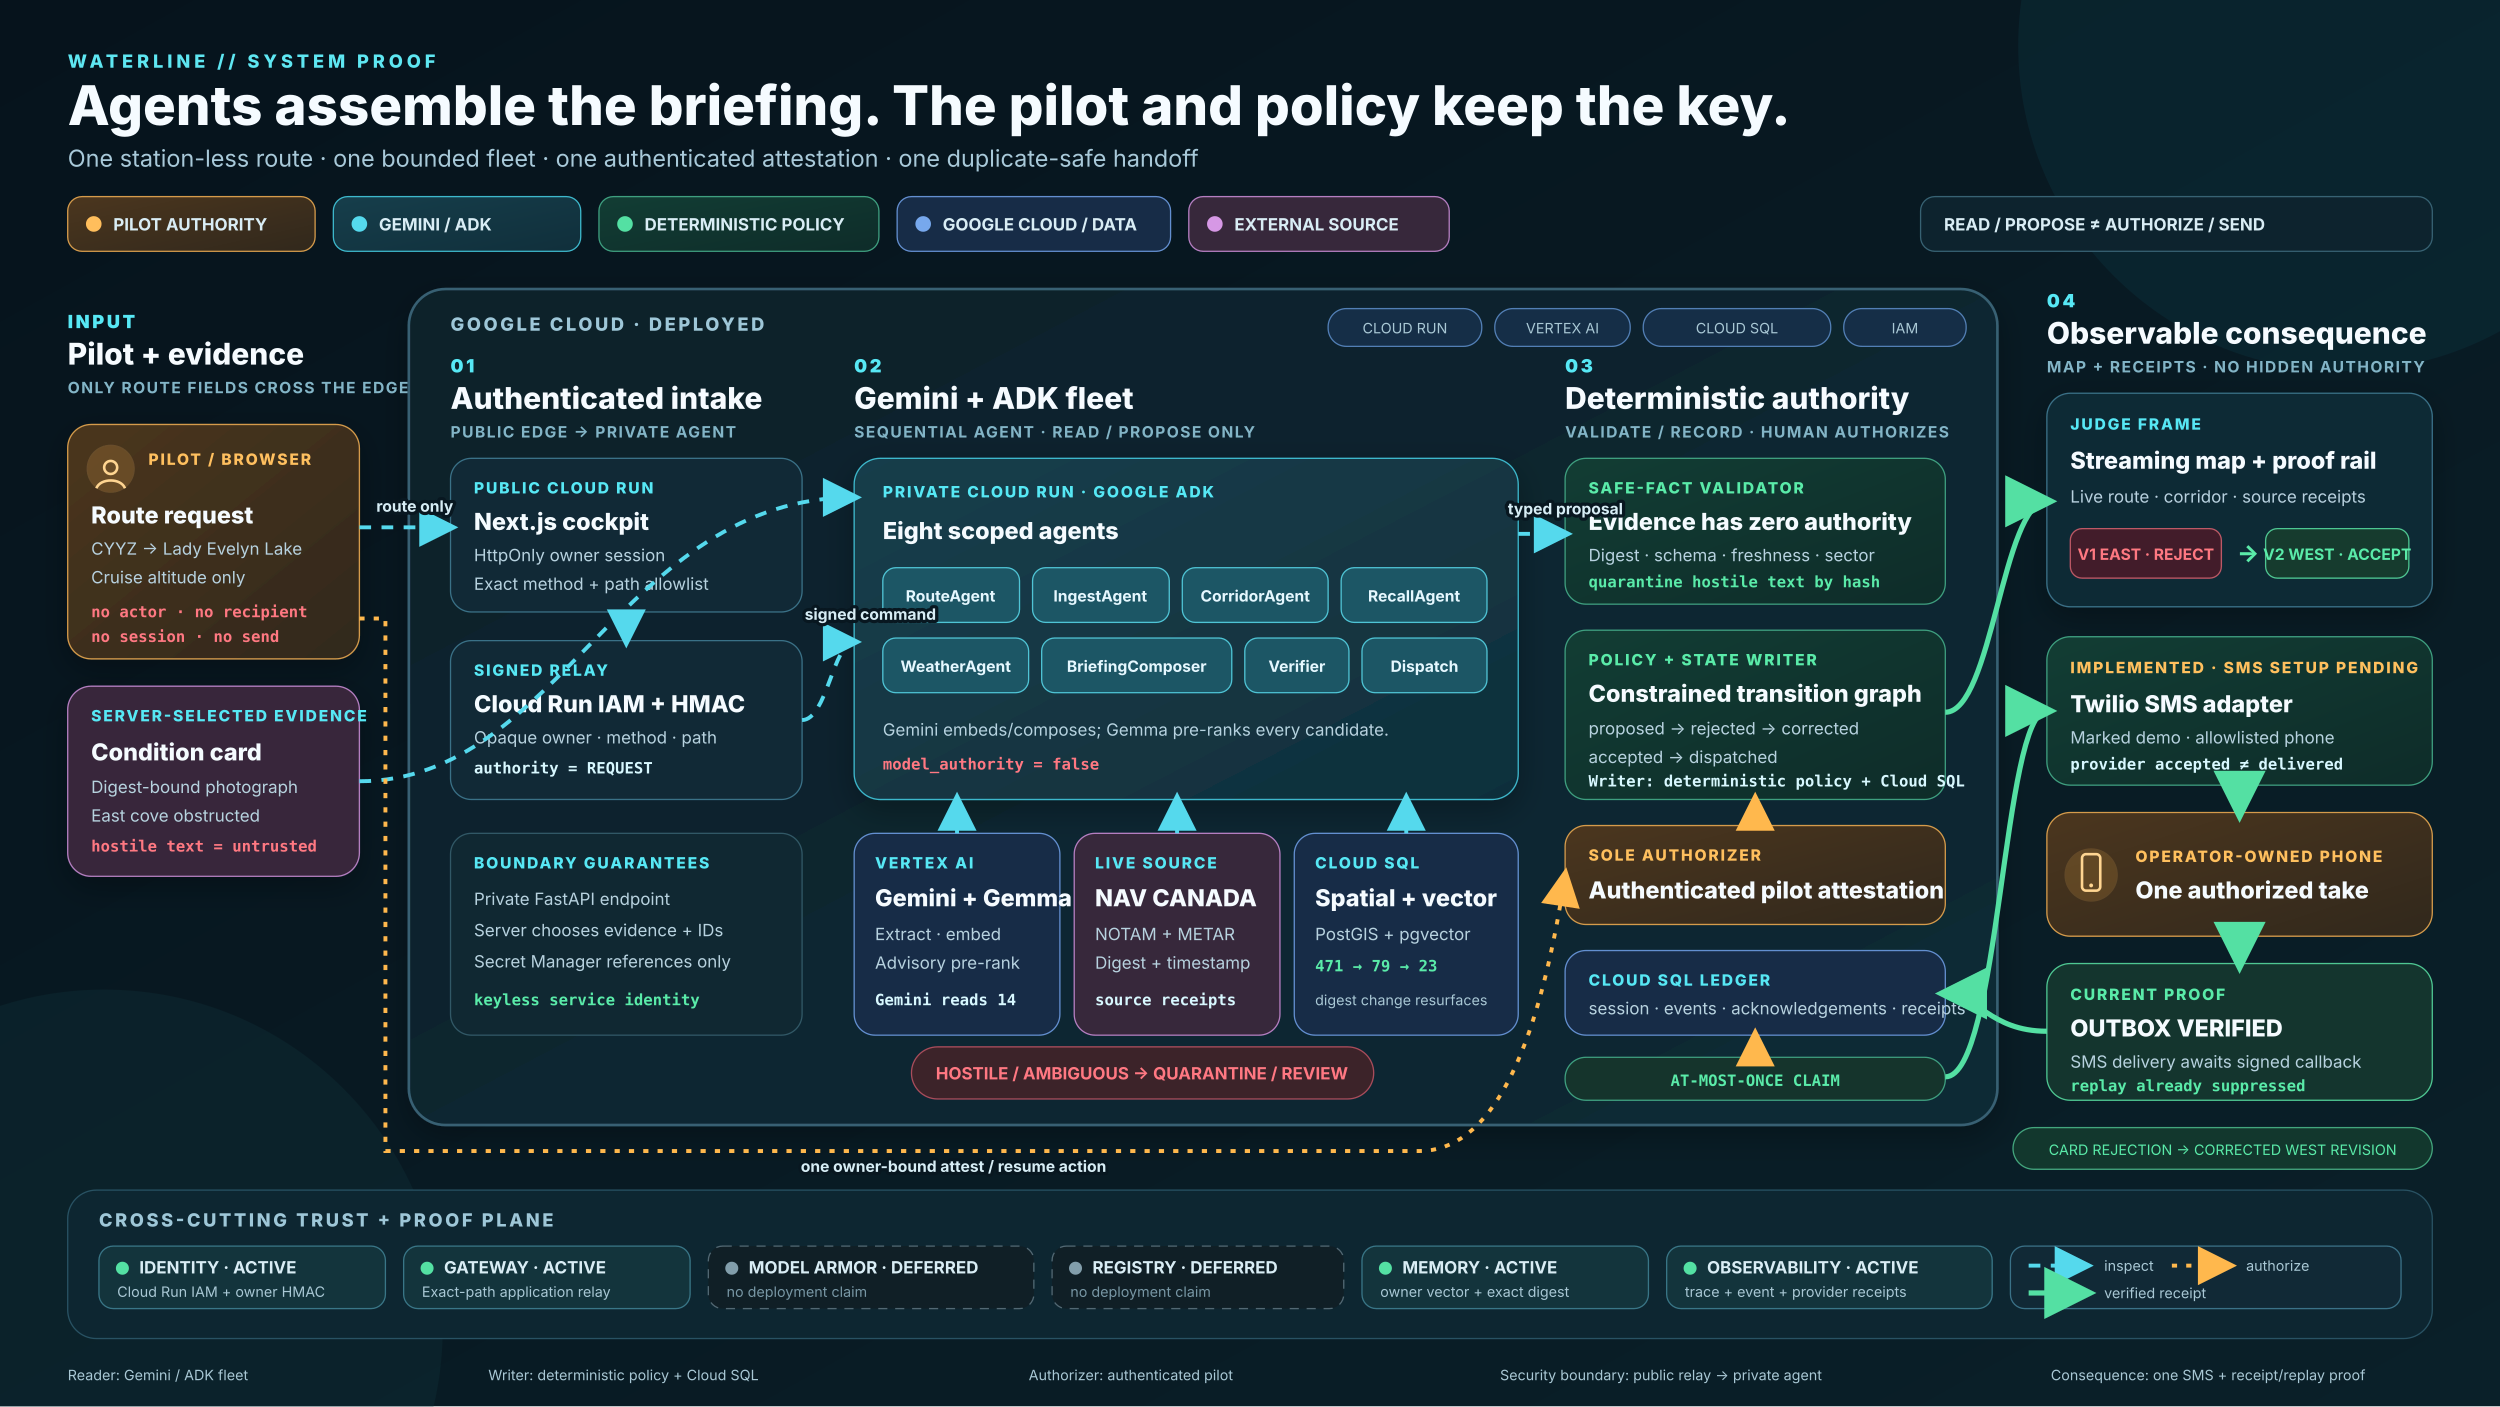
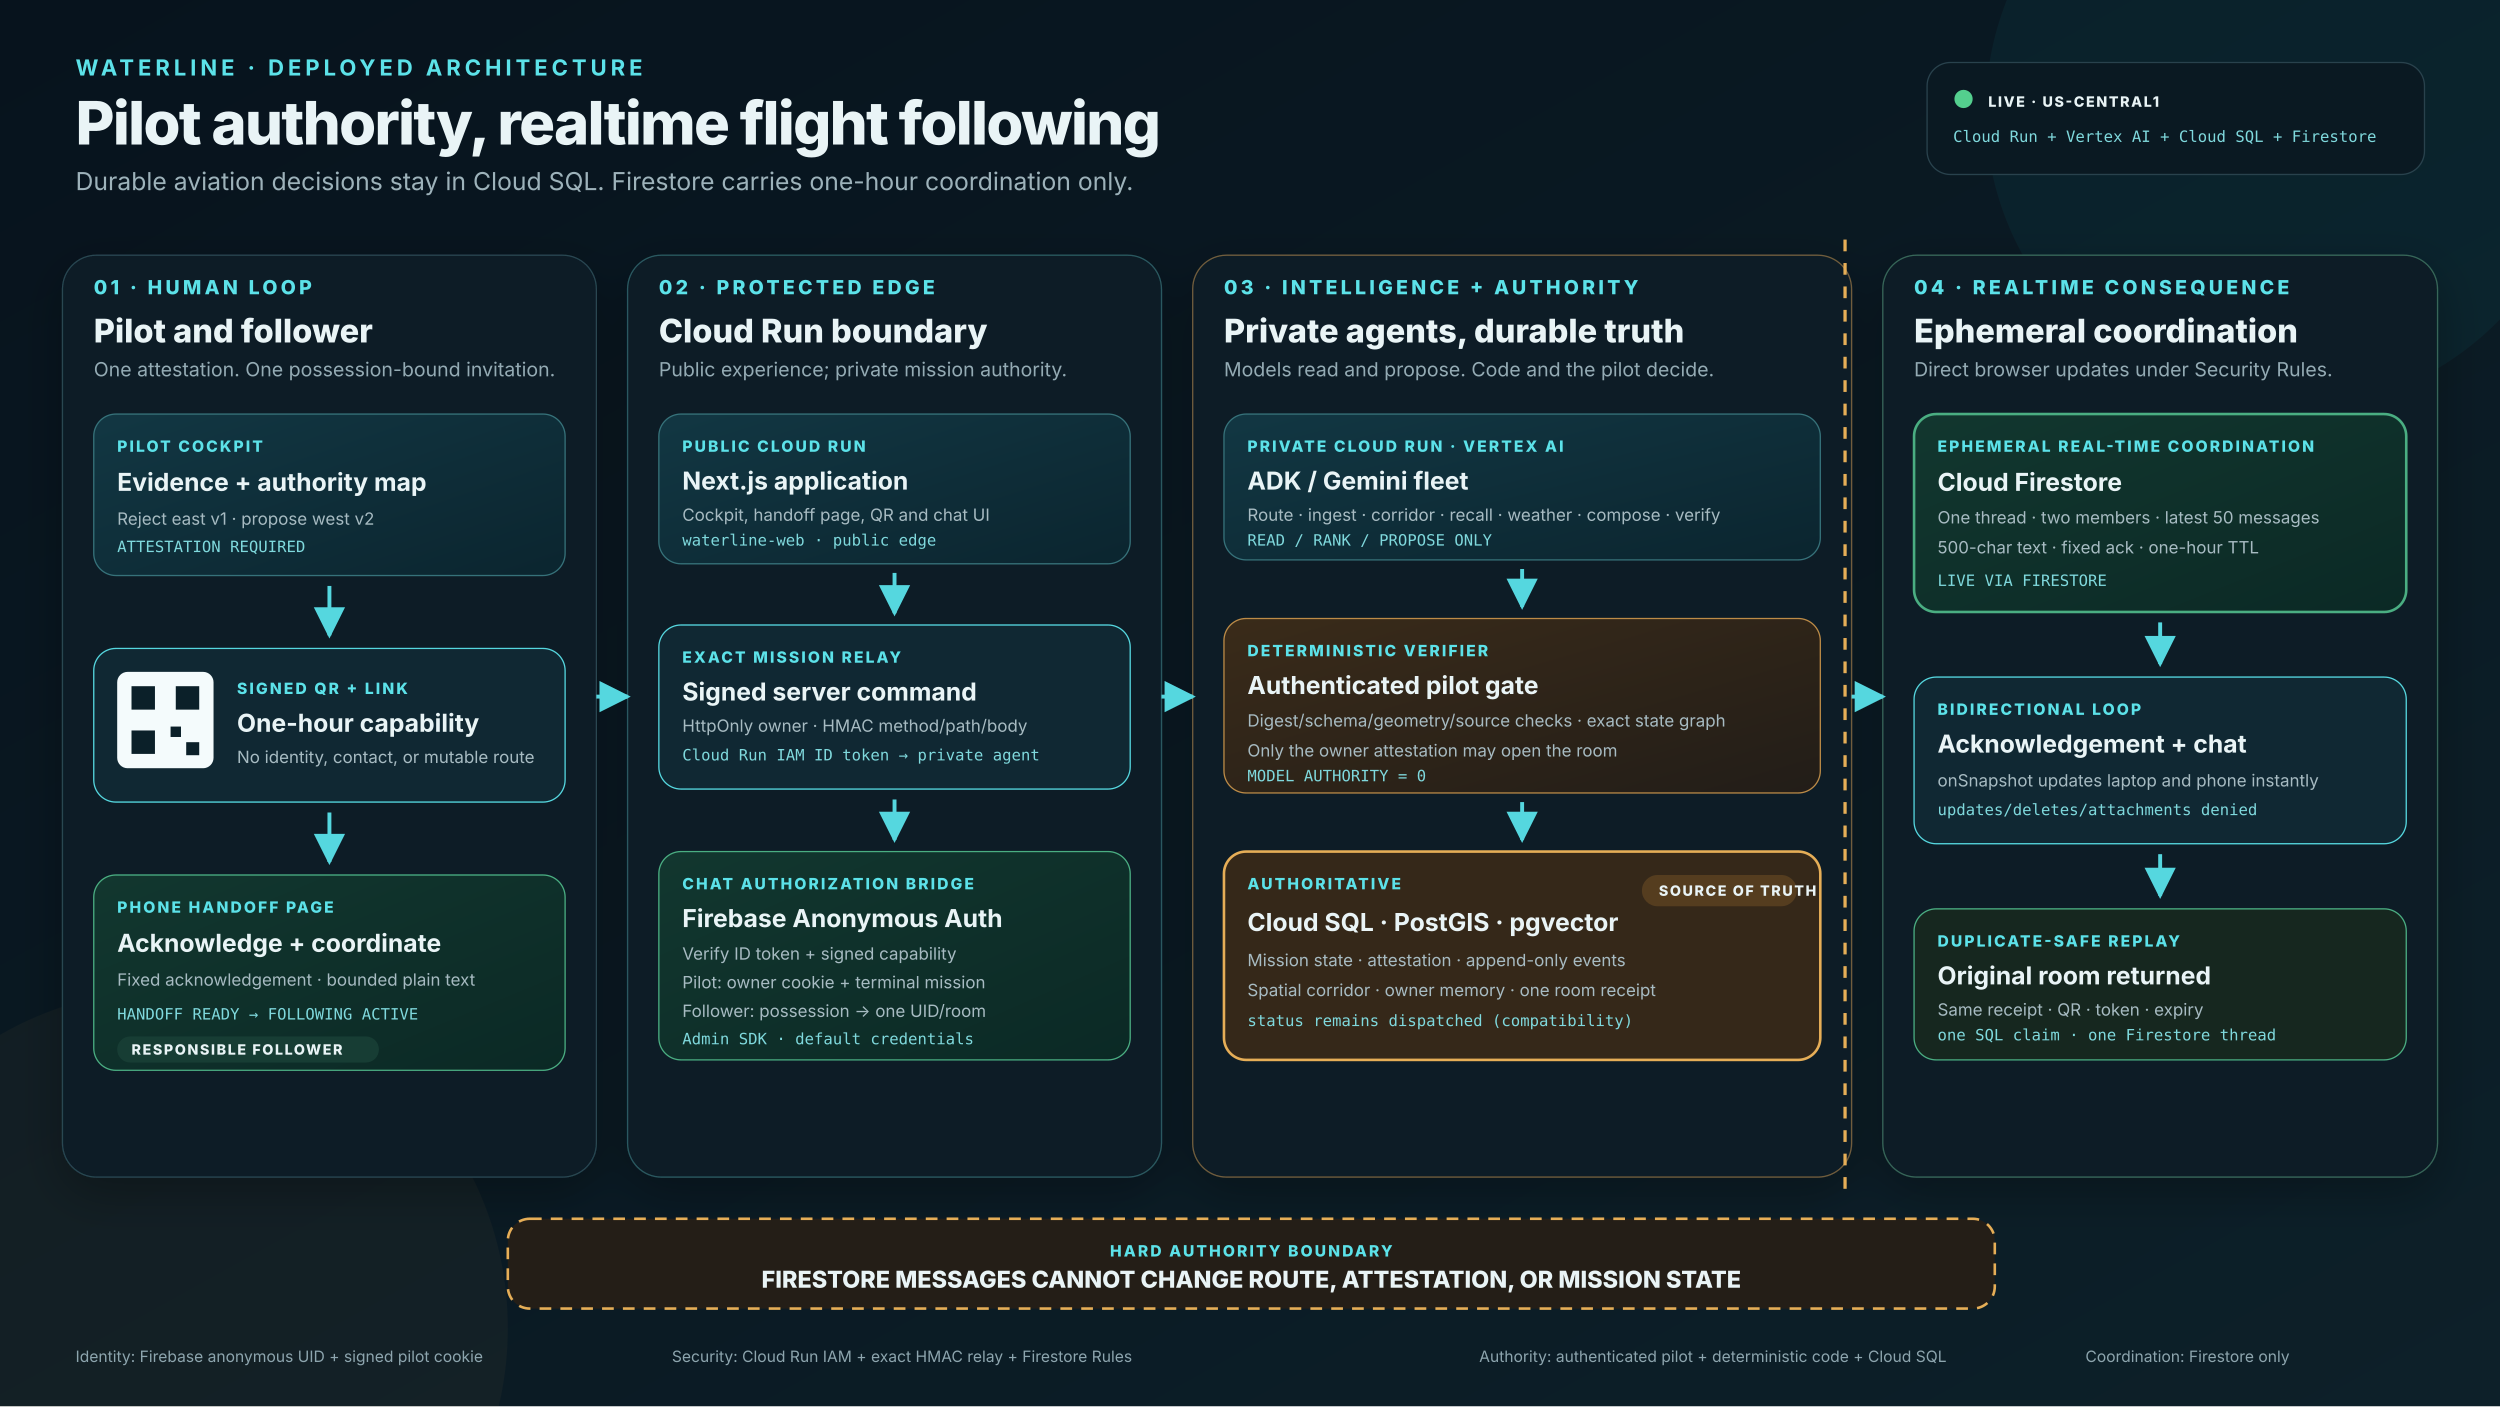
<svg xmlns="http://www.w3.org/2000/svg" width="1920" height="1080" viewBox="0 0 1920 1080" role="img" aria-labelledby="title desc">
  <defs>
    <linearGradient id="bg" x1="0" y1="0" x2="1" y2="1">
-       <stop offset="0" stop-color="#06131c" />
-       <stop offset="1" stop-color="#0a2029" />
+       <stop stop-color="#07131d" />
+       <stop offset="1" stop-color="#0d2029" />
    </linearGradient>
-     <linearGradient id="cloud" x1="0" y1="0" x2="1" y2="1">
-       <stop offset="0" stop-color="#0d202a" />
-       <stop offset="1" stop-color="#102a35" />
+     <linearGradient id="cyan" x1="0" y1="0" x2="1" y2="1">
+       <stop stop-color="#123743" />
+       <stop offset="1" stop-color="#0b252f" />
    </linearGradient>
-     <linearGradient id="agent" x1="0" y1="0" x2="1" y2="1">
-       <stop offset="0" stop-color="#163e4b" />
-       <stop offset="1" stop-color="#102f3b" />
+     <linearGradient id="amber" x1="0" y1="0" x2="1" y2="1">
+       <stop stop-color="#3a2b19" />
+       <stop offset="1" stop-color="#221d18" />
    </linearGradient>
-     <linearGradient id="human" x1="0" y1="0" x2="1" y2="1">
-       <stop offset="0" stop-color="#4b361e" />
-       <stop offset="1" stop-color="#31281c" />
+     <linearGradient id="green" x1="0" y1="0" x2="1" y2="1">
+       <stop stop-color="#12372f" />
+       <stop offset="1" stop-color="#0b2925" />
    </linearGradient>
-     <linearGradient id="policy" x1="0" y1="0" x2="1" y2="1">
-       <stop offset="0" stop-color="#123d34" />
-       <stop offset="1" stop-color="#0e2c29" />
-     </linearGradient>
-     <filter id="shadow" x="-20%" y="-20%" width="140%" height="140%">
-       <feDropShadow dx="0" dy="8" stdDeviation="12" flood-color="#000" flood-opacity=".28" />
+     <filter id="shadow">
+       <feDropShadow dx="0" dy="12" stdDeviation="18" flood-color="#000" flood-opacity=".28" />
    </filter>
-     <marker id="arrow-read" markerWidth="10" markerHeight="10" refX="8" refY="5" orient="auto">
-       <path d="M0 0 L10 5 L0 10 Z" fill="#55d9ed" />
-     </marker>
-     <marker id="arrow-human" markerWidth="10" markerHeight="10" refX="8" refY="5" orient="auto">
-       <path d="M0 0 L10 5 L0 10 Z" fill="#ffb84d" />
-     </marker>
-     <marker id="arrow-receipt" markerWidth="10" markerHeight="10" refX="8" refY="5" orient="auto">
-       <path d="M0 0 L10 5 L0 10 Z" fill="#54e0a3" />
+     <marker id="arrow" viewBox="0 0 10 10" refX="9" refY="5" markerWidth="8" markerHeight="8" orient="auto-start-reverse">
+       <path d="M0 0L10 5L0 10z" fill="#55d7df" />
    </marker>
    <style>
-       text { font-family: Inter, "IBM Plex Sans", Arial, sans-serif; }
-       .eyebrow { fill:#5ee7f2; font-size:14px; font-weight:800; letter-spacing:3px; }
-       .headline { fill:#f5fbff; font-size:42px; font-weight:760; }
-       .subhead { fill:#a8c9d9; font-size:18px; }
-       .legend-label { fill:#d9edf5; font-size:13px; font-weight:700; }
-       .cloud-label { fill:#9ec7d8; font-size:14px; font-weight:800; letter-spacing:2px; }
-       .stage-num { fill:#57e8f5; font-size:14px; font-weight:850; letter-spacing:2px; }
-       .stage-title { fill:#f6fbff; font-size:23px; font-weight:780; }
-       .stage-sub { fill:#83b5c7; font-size:12px; font-weight:750; letter-spacing:1.1px; }
-       .card-kicker { fill:#57e8f5; font-size:12px; font-weight:800; letter-spacing:1.4px; }
-       .card-title { fill:#f5fbff; font-size:18px; font-weight:760; }
-       .card-copy { fill:#b7d2df; font-size:13px; }
-       .card-code { fill:#d8f8ff; font-family:"IBM Plex Mono", monospace; font-size:12px; font-weight:700; }
-       .chip { fill:#e5f8ff; font-size:12px; font-weight:750; }
-       .tiny { fill:#a9c8d5; font-size:11px; }
-       .good { fill:#5aeba9; }
-       .warn { fill:#ffc05e; }
-       .bad { fill:#ff7882; }
-       .muted { fill:#7897a5; }
-       .read-edge { fill:none; stroke:#55d9ed; stroke-width:3; stroke-dasharray:9 8; marker-end:url(#arrow-read); }
-       .human-edge { fill:none; stroke:#ffb84d; stroke-width:3; stroke-dasharray:4 7; marker-end:url(#arrow-human); }
-       .receipt-edge { fill:none; stroke:#54e0a3; stroke-width:4; marker-end:url(#arrow-receipt); }
-       .edge-label { fill:#d7edf5; font-size:12px; font-weight:750; paint-order:stroke; stroke:#081720; stroke-width:5; stroke-linejoin:round; }
+       text{font-family:Inter,ui-sans-serif,system-ui,-apple-system,BlinkMacSystemFont,"Segoe UI",sans-serif;fill:#e9f4f6}.eyebrow{font-size:17px;font-weight:750;letter-spacing:3px;fill:#5ce2e9}.title{font-size:46px;font-weight:760;letter-spacing:-1.3px}.subtitle{font-size:19px;fill:#9db2ba}.stage-no{font-size:15px;font-weight:800;letter-spacing:2.5px;fill:#5ce2e9}.stage-title{font-size:25px;font-weight:760}.stage-copy{font-size:15px;fill:#94abb4}.card-kicker{font-size:12px;font-weight:800;letter-spacing:1.6px;fill:#5ce2e9}.card-title{font-size:19px;font-weight:740}.card-copy{font-size:13px;fill:#a7bbc2}.code{font-family:"SFMono-Regular",Consolas,monospace;font-size:12px;fill:#7fd9dd}.badge{font-size:11px;font-weight:800;letter-spacing:1.2px}.tiny{font-size:12px;fill:#8da5ae}.edge{fill:none;stroke:#55d7df;stroke-width:3;marker-end:url(#arrow)}.dash{fill:none;stroke:#e6ae57;stroke-width:2.5;stroke-dasharray:9 9}
    </style>
  </defs>
  <rect width="1920" height="1080" fill="url(#bg)" />
-   <circle cx="1800" cy="35" r="250" fill="#0b3440" opacity=".38" />
-   <circle cx="80" cy="1020" r="260" fill="#123b42" opacity=".25" />
-   <text x="52" y="52" class="eyebrow">WATERLINE // SYSTEM PROOF</text>
-   <text x="52" y="96" class="headline">Agents assemble the briefing. The pilot and policy keep the key.</text>
-   <text x="52" y="128" class="subhead">One station-less route · one bounded fleet · one authenticated attestation · one duplicate-safe handoff</text>
-   <g aria-label="Component legend">
-     <g transform="translate(52 151)">
-       <rect width="190" height="42" rx="11" fill="url(#human)" stroke="#d59b4b" />
-       <circle cx="20" cy="21" r="6" fill="#ffbe5c" />
-       <text x="35" y="26" class="legend-label">PILOT AUTHORITY</text>
+   <circle cx="1755" cy="85" r="230" fill="#1bb9c2" opacity=".055" />
+   <circle cx="130" cy="1020" r="260" fill="#e6ae57" opacity=".04" />
+   <text x="58" y="58" class="eyebrow">WATERLINE · DEPLOYED ARCHITECTURE</text>
+   <text x="58" y="111" class="title">Pilot authority, realtime flight following</text>
+   <text x="58" y="146" class="subtitle">Durable aviation decisions stay in Cloud SQL. Firestore carries one-hour coordination only.</text>
+   <g transform="translate(1480 48)">
+     <rect width="382" height="86" rx="18" fill="#0a1922" stroke="#29424d" />
+     <circle cx="28" cy="28" r="7" fill="#54cf8e" />
+     <text x="47" y="34" class="badge" fill="#54cf8e">LIVE · US-CENTRAL1</text>
+     <text x="20" y="61" class="code">Cloud Run + Vertex AI + Cloud SQL + Firestore</text>
+   </g>
+   <g filter="url(#shadow)">
+     <rect x="48" y="196" width="410" height="708" rx="26" fill="#0b1b25" stroke="#294651" />
+     <rect x="482" y="196" width="410" height="708" rx="26" fill="#0b1b25" stroke="#2b5960" />
+     <rect x="916" y="196" width="506" height="708" rx="26" fill="#0b1b25" stroke="#715d3c" />
+     <rect x="1446" y="196" width="426" height="708" rx="26" fill="#0b1b25" stroke="#376658" />
+   </g>
+   <g transform="translate(72 226)">
+     <text class="stage-no">01 · HUMAN LOOP</text>
+     <text y="37" class="stage-title">Pilot and follower</text>
+     <text y="63" class="stage-copy">One attestation. One possession-bound invitation.</text>
+     <g transform="translate(0 92)">
+       <rect width="362" height="124" rx="17" fill="url(#cyan)" stroke="#36727a" />
+       <text x="18" y="29" class="card-kicker">PILOT COCKPIT</text>
+       <text x="18" y="59" class="card-title">Evidence + authority map</text>
+       <text x="18" y="85" class="card-copy">Reject east v1 · propose west v2</text>
+       <text x="18" y="106" class="code">ATTESTATION REQUIRED</text>
    </g>
-     <g transform="translate(256 151)">
-       <rect width="190" height="42" rx="11" fill="url(#agent)" stroke="#3db8cc" />
-       <circle cx="20" cy="21" r="6" fill="#55d9ed" />
-       <text x="35" y="26" class="legend-label">GEMINI / ADK</text>
+     <path d="M181 224v38" class="edge" />
+     <g transform="translate(0 272)">
+       <rect width="362" height="118" rx="17" fill="#102833" stroke="#55d7df" />
+       <rect x="18" y="18" width="74" height="74" rx="8" fill="#f4fbfc" />
+       <path d="M29 29h18v18H29zm34 0h18v18H63zM29 63h18v18H29zm30-3h8v8h-8zm12 12h10v10H71z" fill="#0b2029" />
+       <text x="110" y="35" class="card-kicker">SIGNED QR + LINK</text>
+       <text x="110" y="64" class="card-title">One-hour capability</text>
+       <text x="110" y="88" class="card-copy">No identity, contact, or mutable route</text>
    </g>
-     <g transform="translate(460 151)">
-       <rect width="215" height="42" rx="11" fill="url(#policy)" stroke="#3e9f7f" />
-       <circle cx="20" cy="21" r="6" fill="#54e0a3" />
-       <text x="35" y="26" class="legend-label">DETERMINISTIC POLICY</text>
-     </g>
-     <g transform="translate(689 151)">
-       <rect width="210" height="42" rx="11" fill="#172c47" stroke="#638fd0" />
-       <circle cx="20" cy="21" r="6" fill="#77a8ed" />
-       <text x="35" y="26" class="legend-label">GOOGLE CLOUD / DATA</text>
-     </g>
-     <g transform="translate(913 151)">
-       <rect width="200" height="42" rx="11" fill="#37283b" stroke="#b57ec1" />
-       <circle cx="20" cy="21" r="6" fill="#d698e5" />
-       <text x="35" y="26" class="legend-label">EXTERNAL SOURCE</text>
-     </g>
-     <g transform="translate(1475 151)">
-       <rect width="393" height="42" rx="11" fill="#0d232e" stroke="#376273" />
-       <text x="18" y="26" class="legend-label">READ / PROPOSE ≠ AUTHORIZE / SEND</text>
+     <path d="M181 398v38" class="edge" />
+     <g transform="translate(0 446)">
+       <rect width="362" height="150" rx="17" fill="url(#green)" stroke="#4aae82" />
+       <text x="18" y="29" class="card-kicker">PHONE HANDOFF PAGE</text>
+       <text x="18" y="59" class="card-title">Acknowledge + coordinate</text>
+       <text x="18" y="85" class="card-copy">Fixed acknowledgement · bounded plain text</text>
+       <text x="18" y="111" class="code">HANDOFF READY → FOLLOWING ACTIVE</text>
+       <rect x="18" y="124" width="201" height="20" rx="10" fill="#173d34" />
+       <text x="29" y="138" class="badge" fill="#75dca9">RESPONSIBLE FOLLOWER</text>
    </g>
  </g>
-   <g aria-label="Google Cloud deployed system boundary">
-     <rect x="314" y="222" width="1220" height="642" rx="28" fill="url(#cloud)" stroke="#376173" stroke-width="2" filter="url(#shadow)" />
-     <text x="346" y="254" class="cloud-label">GOOGLE CLOUD · DEPLOYED</text>
-     <g transform="translate(1020 237)">
-       <rect width="118" height="29" rx="14" fill="#152e47" stroke="#527fb5" />
-       <text x="59" y="19" text-anchor="middle" class="tiny">CLOUD RUN</text>
+   <g transform="translate(506 226)">
+     <text class="stage-no">02 · PROTECTED EDGE</text>
+     <text y="37" class="stage-title">Cloud Run boundary</text>
+     <text y="63" class="stage-copy">Public experience; private mission authority.</text>
+     <g transform="translate(0 92)">
+       <rect width="362" height="115" rx="17" fill="url(#cyan)" stroke="#36727a" />
+       <text x="18" y="29" class="card-kicker">PUBLIC CLOUD RUN</text>
+       <text x="18" y="58" class="card-title">Next.js application</text>
+       <text x="18" y="82" class="card-copy">Cockpit, handoff page, QR and chat UI</text>
+       <text x="18" y="101" class="code">waterline-web · public edge</text>
    </g>
-     <g transform="translate(1148 237)">
-       <rect width="104" height="29" rx="14" fill="#152e47" stroke="#527fb5" />
-       <text x="52" y="19" text-anchor="middle" class="tiny">VERTEX AI</text>
+     <path d="M181 214v31" class="edge" />
+     <g transform="translate(0 254)">
+       <rect width="362" height="126" rx="17" fill="#102833" stroke="#55d7df" />
+       <text x="18" y="29" class="card-kicker">EXACT MISSION RELAY</text>
+       <text x="18" y="58" class="card-title">Signed server command</text>
+       <text x="18" y="82" class="card-copy">HttpOnly owner · HMAC method/path/body</text>
+       <text x="18" y="104" class="code">Cloud Run IAM ID token → private agent</text>
    </g>
-     <g transform="translate(1262 237)">
-       <rect width="144" height="29" rx="14" fill="#152e47" stroke="#527fb5" />
-       <text x="72" y="19" text-anchor="middle" class="tiny">CLOUD SQL</text>
-     </g>
-     <g transform="translate(1416 237)">
-       <rect width="94" height="29" rx="14" fill="#152e47" stroke="#527fb5" />
-       <text x="47" y="19" text-anchor="middle" class="tiny">IAM</text>
+     <path d="M181 388v31" class="edge" />
+     <g transform="translate(0 428)">
+       <rect width="362" height="160" rx="17" fill="url(#green)" stroke="#4aae82" />
+       <text x="18" y="29" class="card-kicker">CHAT AUTHORIZATION BRIDGE</text>
+       <text x="18" y="58" class="card-title">Firebase Anonymous Auth</text>
+       <text x="18" y="83" class="card-copy">Verify ID token + signed capability</text>
+       <text x="18" y="105" class="card-copy">Pilot: owner cookie + terminal mission</text>
+       <text x="18" y="127" class="card-copy">Follower: possession → one UID/room</text>
+       <text x="18" y="148" class="code">Admin SDK · default credentials</text>
    </g>
  </g>
-   <g aria-label="Lane one authenticated intake">
-     <text x="52" y="252" class="stage-num">INPUT</text>
-     <text x="52" y="280" class="stage-title">Pilot + evidence</text>
-     <text x="52" y="302" class="stage-sub">ONLY ROUTE FIELDS CROSS THE EDGE</text>
-     <g transform="translate(52 326)" filter="url(#shadow)">
-       <rect width="224" height="180" rx="18" fill="url(#human)" stroke="#d59b4b" />
-       <circle cx="33" cy="34" r="18" fill="#ffb84d" opacity=".18" stroke="#ffbe5c" />
-       <path d="M28 33a5 5 0 1 1 10 0a5 5 0 1 1-10 0M22 49c3-8 19-8 22 0" fill="none" stroke="#ffd591" stroke-width="2" />
-       <text x="62" y="31" class="card-kicker warn">PILOT / BROWSER</text>
-       <text x="18" y="76" class="card-title">Route request</text>
-       <text x="18" y="100" class="card-copy">CYYZ → Lady Evelyn Lake</text>
-       <text x="18" y="122" class="card-copy">Cruise altitude only</text>
-       <text x="18" y="148" class="card-code bad">no actor · no recipient</text>
-       <text x="18" y="167" class="card-code bad">no session · no send</text>
+   <g transform="translate(940 226)">
+     <text class="stage-no" fill="#e6ae57">03 · INTELLIGENCE + AUTHORITY</text>
+     <text y="37" class="stage-title">Private agents, durable truth</text>
+     <text y="63" class="stage-copy">Models read and propose. Code and the pilot decide.</text>
+     <g transform="translate(0 92)">
+       <rect width="458" height="112" rx="17" fill="url(#cyan)" stroke="#36727a" />
+       <text x="18" y="29" class="card-kicker">PRIVATE CLOUD RUN · VERTEX AI</text>
+       <text x="18" y="58" class="card-title">ADK / Gemini fleet</text>
+       <text x="18" y="82" class="card-copy">Route · ingest · corridor · recall · weather · compose · verify</text>
+       <text x="18" y="101" class="code">READ / RANK / PROPOSE ONLY</text>
    </g>
-     <g transform="translate(52 527)" filter="url(#shadow)">
-       <rect width="224" height="146" rx="18" fill="#37283b" stroke="#b57ec1" />
-       <text x="18" y="27" class="card-kicker" fill="#d698e5">SERVER-SELECTED EVIDENCE</text>
-       <text x="18" y="57" class="card-title">Condition card</text>
-       <text x="18" y="82" class="card-copy">Digest-bound photograph</text>
-       <text x="18" y="104" class="card-copy">East cove obstructed</text>
-       <text x="18" y="127" class="card-code bad">hostile text = untrusted</text>
+     <path d="M229 211v29" class="edge" />
+     <g transform="translate(0 249)">
+       <rect width="458" height="134" rx="17" fill="url(#amber)" stroke="#bc8b47" />
+       <text x="18" y="29" class="card-kicker" fill="#efbc67">DETERMINISTIC VERIFIER</text>
+       <text x="18" y="58" class="card-title">Authenticated pilot gate</text>
+       <text x="18" y="83" class="card-copy">Digest/schema/geometry/source checks · exact state graph</text>
+       <text x="18" y="106" class="card-copy">Only the owner attestation may open the room</text>
+       <text x="18" y="125" class="code">MODEL AUTHORITY = 0</text>
    </g>
-     <g transform="translate(346 286)">
-       <text class="stage-num">01</text>
-       <text y="28" class="stage-title">Authenticated intake</text>
-       <text y="50" class="stage-sub">PUBLIC EDGE → PRIVATE AGENT</text>
-     </g>
-     <g transform="translate(346 352)">
-       <rect width="270" height="118" rx="16" fill="#112936" stroke="#3a7187" />
-       <text x="18" y="27" class="card-kicker">PUBLIC CLOUD RUN</text>
-       <text x="18" y="55" class="card-title">Next.js cockpit</text>
-       <text x="18" y="79" class="card-copy">HttpOnly owner session</text>
-       <text x="18" y="101" class="card-copy">Exact method + path allowlist</text>
-     </g>
-     <g transform="translate(346 492)">
-       <rect width="270" height="122" rx="16" fill="#112936" stroke="#3a7187" />
-       <text x="18" y="27" class="card-kicker">SIGNED RELAY</text>
-       <text x="18" y="55" class="card-title">Cloud Run IAM + HMAC</text>
-       <text x="18" y="79" class="card-copy">Opaque owner · method · path</text>
-       <text x="18" y="102" class="card-code">authority = REQUEST</text>
-     </g>
-     <g transform="translate(346 640)">
-       <rect width="270" height="155" rx="16" fill="#102832" stroke="#315866" />
-       <text x="18" y="27" class="card-kicker">BOUNDARY GUARANTEES</text>
-       <text x="18" y="55" class="card-copy">Private FastAPI endpoint</text>
-       <text x="18" y="79" class="card-copy">Server chooses evidence + IDs</text>
-       <text x="18" y="103" class="card-copy">Secret Manager references only</text>
-       <text x="18" y="132" class="card-code good">keyless service identity</text>
+     <path d="M229 390v29" class="edge" />
+     <g transform="translate(0 428)">
+       <rect width="458" height="160" rx="17" fill="#352819" stroke="#e6ae57" stroke-width="2" />
+       <text x="18" y="29" class="card-kicker" fill="#efbc67">AUTHORITATIVE</text>
+       <text x="18" y="61" class="card-title">Cloud SQL · PostGIS · pgvector</text>
+       <text x="18" y="88" class="card-copy">Mission state · attestation · append-only events</text>
+       <text x="18" y="111" class="card-copy">Spatial corridor · owner memory · one room receipt</text>
+       <text x="18" y="134" class="code">status remains dispatched (compatibility)</text>
+       <rect x="321" y="18" width="119" height="24" rx="12" fill="#553d1f" />
+       <text x="334" y="34" class="badge" fill="#ffd389">SOURCE OF TRUTH</text>
    </g>
  </g>
-   <g aria-label="Lane two Gemini and ADK fleet">
-     <g transform="translate(656 286)">
-       <text class="stage-num">02</text>
-       <text y="28" class="stage-title">Gemini + ADK fleet</text>
-       <text y="50" class="stage-sub">SEQUENTIAL AGENT · READ / PROPOSE ONLY</text>
+   <g transform="translate(1470 226)">
+     <text class="stage-no" fill="#75dca9">04 · REALTIME CONSEQUENCE</text>
+     <text y="37" class="stage-title">Ephemeral coordination</text>
+     <text y="63" class="stage-copy">Direct browser updates under Security Rules.</text>
+     <g transform="translate(0 92)">
+       <rect width="378" height="152" rx="17" fill="url(#green)" stroke="#4aae82" stroke-width="2" />
+       <text x="18" y="29" class="card-kicker" fill="#75dca9">EPHEMERAL REAL-TIME COORDINATION</text>
+       <text x="18" y="59" class="card-title">Cloud Firestore</text>
+       <text x="18" y="84" class="card-copy">One thread · two members · latest 50 messages</text>
+       <text x="18" y="107" class="card-copy">500-char text · fixed ack · one-hour TTL</text>
+       <text x="18" y="132" class="code">LIVE VIA FIRESTORE</text>
    </g>
-     <g transform="translate(656 352)" filter="url(#shadow)">
-       <rect width="510" height="262" rx="20" fill="url(#agent)" stroke="#3db8cc" />
-       <text x="22" y="30" class="card-kicker">PRIVATE CLOUD RUN · GOOGLE ADK</text>
-       <text x="22" y="62" class="card-title">Eight scoped agents</text>
-       <g transform="translate(22 84)">
-         <rect width="105" height="42" rx="10" fill="#1f5665" stroke="#4fc4d5" />
-         <text x="52" y="26" text-anchor="middle" class="chip">RouteAgent</text>
-       </g>
-       <g transform="translate(137 84)">
-         <rect width="105" height="42" rx="10" fill="#1f5665" stroke="#4fc4d5" />
-         <text x="52" y="26" text-anchor="middle" class="chip">IngestAgent</text>
-       </g>
-       <g transform="translate(252 84)">
-         <rect width="112" height="42" rx="10" fill="#1f5665" stroke="#4fc4d5" />
-         <text x="56" y="26" text-anchor="middle" class="chip">CorridorAgent</text>
-       </g>
-       <g transform="translate(374 84)">
-         <rect width="112" height="42" rx="10" fill="#1f5665" stroke="#4fc4d5" />
-         <text x="56" y="26" text-anchor="middle" class="chip">RecallAgent</text>
-       </g>
-       <g transform="translate(22 138)">
-         <rect width="112" height="42" rx="10" fill="#1f5665" stroke="#4fc4d5" />
-         <text x="56" y="26" text-anchor="middle" class="chip">WeatherAgent</text>
-       </g>
-       <g transform="translate(144 138)">
-         <rect width="146" height="42" rx="10" fill="#1f5665" stroke="#4fc4d5" />
-         <text x="73" y="26" text-anchor="middle" class="chip">BriefingComposer</text>
-       </g>
-       <g transform="translate(300 138)">
-         <rect width="80" height="42" rx="10" fill="#1f5665" stroke="#4fc4d5" />
-         <text x="40" y="26" text-anchor="middle" class="chip">Verifier</text>
-       </g>
-       <g transform="translate(390 138)">
-         <rect width="96" height="42" rx="10" fill="#1f5665" stroke="#4fc4d5" />
-         <text x="48" y="26" text-anchor="middle" class="chip">Dispatch</text>
-       </g>
-       <text x="22" y="213" class="card-copy">Gemini embeds/composes; Gemma pre-ranks every candidate.</text>
-       <text x="22" y="239" class="card-code bad">model_authority = false</text>
+     <path d="M189 252v32" class="edge" />
+     <g transform="translate(0 294)">
+       <rect width="378" height="128" rx="17" fill="#102833" stroke="#55d7df" />
+       <text x="18" y="29" class="card-kicker">BIDIRECTIONAL LOOP</text>
+       <text x="18" y="58" class="card-title">Acknowledgement + chat</text>
+       <text x="18" y="84" class="card-copy">onSnapshot updates laptop and phone instantly</text>
+       <text x="18" y="106" class="code">updates/deletes/attachments denied</text>
    </g>
-     <g transform="translate(656 640)">
-       <rect width="158" height="155" rx="16" fill="#172c47" stroke="#638fd0" />
-       <text x="16" y="27" class="card-kicker">VERTEX AI</text>
-       <text x="16" y="56" class="card-title">Gemini + Gemma</text>
-       <text x="16" y="82" class="card-copy">Extract · embed</text>
-       <text x="16" y="104" class="card-copy">Advisory pre-rank</text>
-       <text x="16" y="132" class="card-code">Gemini reads 14</text>
-     </g>
-     <g transform="translate(825 640)">
-       <rect width="158" height="155" rx="16" fill="#37283b" stroke="#b57ec1" />
-       <text x="16" y="27" class="card-kicker">LIVE SOURCE</text>
-       <text x="16" y="56" class="card-title">NAV CANADA</text>
-       <text x="16" y="82" class="card-copy">NOTAM + METAR</text>
-       <text x="16" y="104" class="card-copy">Digest + timestamp</text>
-       <text x="16" y="132" class="card-code">source receipts</text>
-     </g>
-     <g transform="translate(994 640)">
-       <rect width="172" height="155" rx="16" fill="#172c47" stroke="#638fd0" />
-       <text x="16" y="27" class="card-kicker">CLOUD SQL</text>
-       <text x="16" y="56" class="card-title">Spatial + vector</text>
-       <text x="16" y="82" class="card-copy">PostGIS + pgvector</text>
-       <text x="16" y="106" class="card-code good">471 → 79 → 23</text>
-       <text x="16" y="132" class="tiny">digest change resurfaces</text>
+     <path d="M189 430v32" class="edge" />
+     <g transform="translate(0 472)">
+       <rect width="378" height="116" rx="17" fill="#16271f" stroke="#4aae82" />
+       <text x="18" y="29" class="card-kicker" fill="#75dca9">DUPLICATE-SAFE REPLAY</text>
+       <text x="18" y="58" class="card-title">Original room returned</text>
+       <text x="18" y="82" class="card-copy">Same receipt · QR · token · expiry</text>
+       <text x="18" y="101" class="code">one SQL claim · one Firestore thread</text>
    </g>
  </g>
-   <g aria-label="Lane three deterministic authority">
-     <g transform="translate(1202 286)">
-       <text class="stage-num">03</text>
-       <text y="28" class="stage-title">Deterministic authority</text>
-       <text y="50" class="stage-sub">VALIDATE / RECORD · HUMAN AUTHORIZES</text>
-     </g>
-     <g transform="translate(1202 352)">
-       <rect width="292" height="112" rx="16" fill="url(#policy)" stroke="#3e9f7f" />
-       <text x="18" y="27" class="card-kicker good">SAFE-FACT VALIDATOR</text>
-       <text x="18" y="55" class="card-title">Evidence has zero authority</text>
-       <text x="18" y="79" class="card-copy">Digest · schema · freshness · sector</text>
-       <text x="18" y="99" class="card-code good">quarantine hostile text by hash</text>
-     </g>
-     <g transform="translate(1202 484)">
-       <rect width="292" height="130" rx="16" fill="url(#policy)" stroke="#3e9f7f" />
-       <text x="18" y="27" class="card-kicker good">POLICY + STATE WRITER</text>
-       <text x="18" y="55" class="card-title">Constrained transition graph</text>
-       <text x="18" y="80" class="card-copy">proposed → rejected → corrected</text>
-       <text x="18" y="102" class="card-copy">accepted → dispatched</text>
-       <text x="18" y="120" class="card-code">Writer: deterministic policy + Cloud SQL</text>
-     </g>
-     <g transform="translate(1202 634)">
-       <rect width="292" height="76" rx="16" fill="url(#human)" stroke="#d59b4b" />
-       <text x="18" y="27" class="card-kicker warn">SOLE AUTHORIZER</text>
-       <text x="18" y="56" class="card-title">Authenticated pilot attestation</text>
-     </g>
-     <g transform="translate(1202 730)">
-       <rect width="292" height="65" rx="16" fill="#172c47" stroke="#638fd0" />
-       <text x="18" y="27" class="card-kicker">CLOUD SQL LEDGER</text>
-       <text x="18" y="49" class="card-copy">session · events · acknowledgements · receipts</text>
-     </g>
-     <g transform="translate(1202 812)">
-       <rect width="292" height="33" rx="16" fill="#15342c" stroke="#3e9f7f" />
-       <text x="146" y="22" text-anchor="middle" class="card-code good">AT-MOST-ONCE CLAIM</text>
-     </g>
+   <path d="M458 535h24" class="edge" />
+   <path d="M892 535h24" class="edge" />
+   <path d="M1422 535h24" class="edge" />
+   <path d="M1417 184v730" class="dash" />
+   <g transform="translate(390 936)">
+     <rect width="1142" height="69" rx="17" fill="#241e17" stroke="#e6ae57" stroke-width="2" stroke-dasharray="9 7" />
+     <text x="571" y="29" text-anchor="middle" class="card-kicker" fill="#efbc67">HARD AUTHORITY BOUNDARY</text>
+     <text x="571" y="53" text-anchor="middle" font-size="18" font-weight="760">FIRESTORE MESSAGES CANNOT CHANGE ROUTE, ATTESTATION, OR MISSION STATE</text>
  </g>
-   <g aria-label="Lane four observable consequence">
-     <g transform="translate(1572 236)">
-       <text class="stage-num">04</text>
-       <text y="28" class="stage-title">Observable consequence</text>
-       <text y="50" class="stage-sub">MAP + RECEIPTS · NO HIDDEN AUTHORITY</text>
-     </g>
-     <g transform="translate(1572 302)" filter="url(#shadow)">
-       <rect width="296" height="164" rx="18" fill="#112936" stroke="#3a7187" />
-       <text x="18" y="28" class="card-kicker">JUDGE FRAME</text>
-       <text x="18" y="58" class="card-title">Streaming map + proof rail</text>
-       <text x="18" y="84" class="card-copy">Live route · corridor · source receipts</text>
-       <g transform="translate(18 104)">
-         <rect width="116" height="38" rx="9" fill="#421f29" stroke="#bd5866" />
-         <text x="58" y="24" text-anchor="middle" class="chip bad">V1 EAST · REJECT</text>
-       </g>
-       <text x="146" y="129" class="card-title good">→</text>
-       <g transform="translate(168 104)">
-         <rect width="110" height="38" rx="9" fill="#143a2d" stroke="#4ec792" />
-         <text x="55" y="24" text-anchor="middle" class="chip good">V2 WEST · ACCEPT</text>
-       </g>
-     </g>
-     <g transform="translate(1572 489)">
-       <rect width="296" height="114" rx="18" fill="url(#policy)" stroke="#3e9f7f" />
-       <text x="18" y="28" class="card-kicker warn">IMPLEMENTED · SMS SETUP PENDING</text>
-       <text x="18" y="58" class="card-title">Twilio SMS adapter</text>
-       <text x="18" y="82" class="card-copy">Marked demo · allowlisted phone</text>
-       <text x="18" y="102" class="card-code">provider accepted ≠ delivered</text>
-     </g>
-     <g transform="translate(1572 624)">
-       <rect width="296" height="95" rx="18" fill="url(#human)" stroke="#d59b4b" />
-       <circle cx="34" cy="48" r="20" fill="#ffb84d" opacity=".16" stroke="#ffbe5c" />
-       <rect x="27" y="32" width="14" height="28" rx="3" fill="none" stroke="#ffd591" stroke-width="2" />
-       <circle cx="34" cy="56" r="1.5" fill="#ffd591" />
-       <text x="68" y="38" class="card-kicker warn">OPERATOR-OWNED PHONE</text>
-       <text x="68" y="66" class="card-title">One authorized take</text>
-     </g>
-     <g transform="translate(1572 740)">
-       <rect width="296" height="105" rx="18" fill="#14352e" stroke="#4ec792" />
-       <text x="18" y="28" class="card-kicker good">CURRENT PROOF</text>
-       <text x="18" y="56" class="card-title">OUTBOX VERIFIED</text>
-       <text x="18" y="80" class="card-copy">SMS delivery awaits signed callback</text>
-       <text x="18" y="98" class="card-code good">replay already suppressed</text>
-     </g>
-   </g>
-   <g aria-label="System edges">
-     <path class="read-edge" d="M276 405 C305 405 320 405 346 405" />
-     <text x="289" y="393" class="edge-label">route only</text>
-     <path class="read-edge" d="M481 470 L481 492" />
-     <path class="read-edge" d="M616 553 C635 553 640 493 656 493" />
-     <text x="618" y="476" class="edge-label">signed command</text>
-     <path class="read-edge" d="M276 600 C430 600 478 382 656 382" />
-     <path class="read-edge" d="M735 640 L735 614" />
-     <path class="read-edge" d="M904 640 L904 614" />
-     <path class="read-edge" d="M1080 640 L1080 614" />
-     <path class="read-edge" d="M1166 410 L1202 410" />
-     <text x="1158" y="395" class="edge-label">typed proposal</text>
-     <path class="human-edge" d="M276 475 L296 475 L296 884 L1090 884 Q1170 884 1202 672" />
-     <text x="615" y="900" class="edge-label">one owner-bound attest / resume action</text>
-     <path class="human-edge" d="M1348 634 L1348 614" />
-     <path class="human-edge" d="M1348 812 L1348 795" />
-     <path class="receipt-edge" d="M1494 547 C1530 547 1538 385 1572 385" />
-     <path class="receipt-edge" d="M1494 827 C1536 827 1538 546 1572 546" />
-     <path class="receipt-edge" d="M1720 603 L1720 624" />
-     <path class="receipt-edge" d="M1720 719 L1720 740" />
-     <path class="receipt-edge" d="M1572 792 C1528 792 1518 763 1494 763" />
-     <g transform="translate(700 804)">
-       <rect width="355" height="40" rx="20" fill="#3c2329" stroke="#a94c5b" />
-       <text x="177" y="25" text-anchor="middle" class="legend-label bad">HOSTILE / AMBIGUOUS → QUARANTINE / REVIEW</text>
-     </g>
-     <g transform="translate(1546 866)">
-       <rect width="322" height="32" rx="16" fill="#12372d" stroke="#43a67d" />
-       <text x="161" y="21" text-anchor="middle" class="tiny good">CARD REJECTION → CORRECTED WEST REVISION</text>
-     </g>
-   </g>
-   <g aria-label="Cross-cutting trust plane">
-     <rect x="52" y="914" width="1816" height="114" rx="22" fill="#0d2631" stroke="#285263" />
-     <text x="76" y="942" class="cloud-label">CROSS-CUTTING TRUST + PROOF PLANE</text>
-     <g transform="translate(76 957)">
-       <rect width="220" height="48" rx="11" fill="#13343c" stroke="#397687" />
-       <circle cx="18" cy="17" r="5" fill="#54e0a3" />
-       <text x="31" y="21" class="legend-label">IDENTITY · ACTIVE</text>
-       <text x="14" y="39" class="tiny">Cloud Run IAM + owner HMAC</text>
-     </g>
-     <g transform="translate(310 957)">
-       <rect width="220" height="48" rx="11" fill="#13343c" stroke="#397687" />
-       <circle cx="18" cy="17" r="5" fill="#54e0a3" />
-       <text x="31" y="21" class="legend-label">GATEWAY · ACTIVE</text>
-       <text x="14" y="39" class="tiny">Exact-path application relay</text>
-     </g>
-     <g transform="translate(544 957)">
-       <rect width="250" height="48" rx="11" fill="#101f26" stroke="#526873" stroke-dasharray="7 6" />
-       <circle cx="18" cy="17" r="5" fill="#829eab" />
-       <text x="31" y="21" class="legend-label">MODEL ARMOR · DEFERRED</text>
-       <text x="14" y="39" class="tiny muted">no deployment claim</text>
-     </g>
-     <g transform="translate(808 957)">
-       <rect width="224" height="48" rx="11" fill="#101f26" stroke="#526873" stroke-dasharray="7 6" />
-       <circle cx="18" cy="17" r="5" fill="#829eab" />
-       <text x="31" y="21" class="legend-label">REGISTRY · DEFERRED</text>
-       <text x="14" y="39" class="tiny muted">no deployment claim</text>
-     </g>
-     <g transform="translate(1046 957)">
-       <rect width="220" height="48" rx="11" fill="#13343c" stroke="#397687" />
-       <circle cx="18" cy="17" r="5" fill="#54e0a3" />
-       <text x="31" y="21" class="legend-label">MEMORY · ACTIVE</text>
-       <text x="14" y="39" class="tiny">owner vector + exact digest</text>
-     </g>
-     <g transform="translate(1280 957)">
-       <rect width="250" height="48" rx="11" fill="#13343c" stroke="#397687" />
-       <circle cx="18" cy="17" r="5" fill="#54e0a3" />
-       <text x="31" y="21" class="legend-label">OBSERVABILITY · ACTIVE</text>
-       <text x="14" y="39" class="tiny">trace + event + provider receipts</text>
-     </g>
-     <g transform="translate(1544 957)">
-       <rect width="300" height="48" rx="11" fill="#112936" stroke="#3a7187" />
-       <path class="read-edge" d="M14 15 L58 15" />
-       <text x="72" y="19" class="tiny">inspect</text>
-       <path class="human-edge" d="M124 15 L168 15" />
-       <text x="181" y="19" class="tiny">authorize</text>
-       <path class="receipt-edge" d="M14 36 L58 36" />
-       <text x="72" y="40" class="tiny">verified receipt</text>
-     </g>
-   </g>
-   <text x="52" y="1060" class="tiny">Reader: Gemini / ADK fleet</text>
-   <text x="375" y="1060" class="tiny">Writer: deterministic policy + Cloud SQL</text>
-   <text x="790" y="1060" class="tiny">Authorizer: authenticated pilot</text>
-   <text x="1152" y="1060" class="tiny">Security boundary: public relay → private agent</text>
-   <text x="1575" y="1060" class="tiny">Consequence: one SMS + receipt/replay proof</text>
+   <text x="58" y="1046" class="tiny">Identity: Firebase anonymous UID + signed pilot cookie</text>
+   <text x="516" y="1046" class="tiny">Security: Cloud Run IAM + exact HMAC relay + Firestore Rules</text>
+   <text x="1136" y="1046" class="tiny">Authority: authenticated pilot + deterministic code + Cloud SQL</text>
+   <text x="1680" y="1046" text-anchor="middle" class="tiny">Coordination: Firestore only</text>
</svg>
